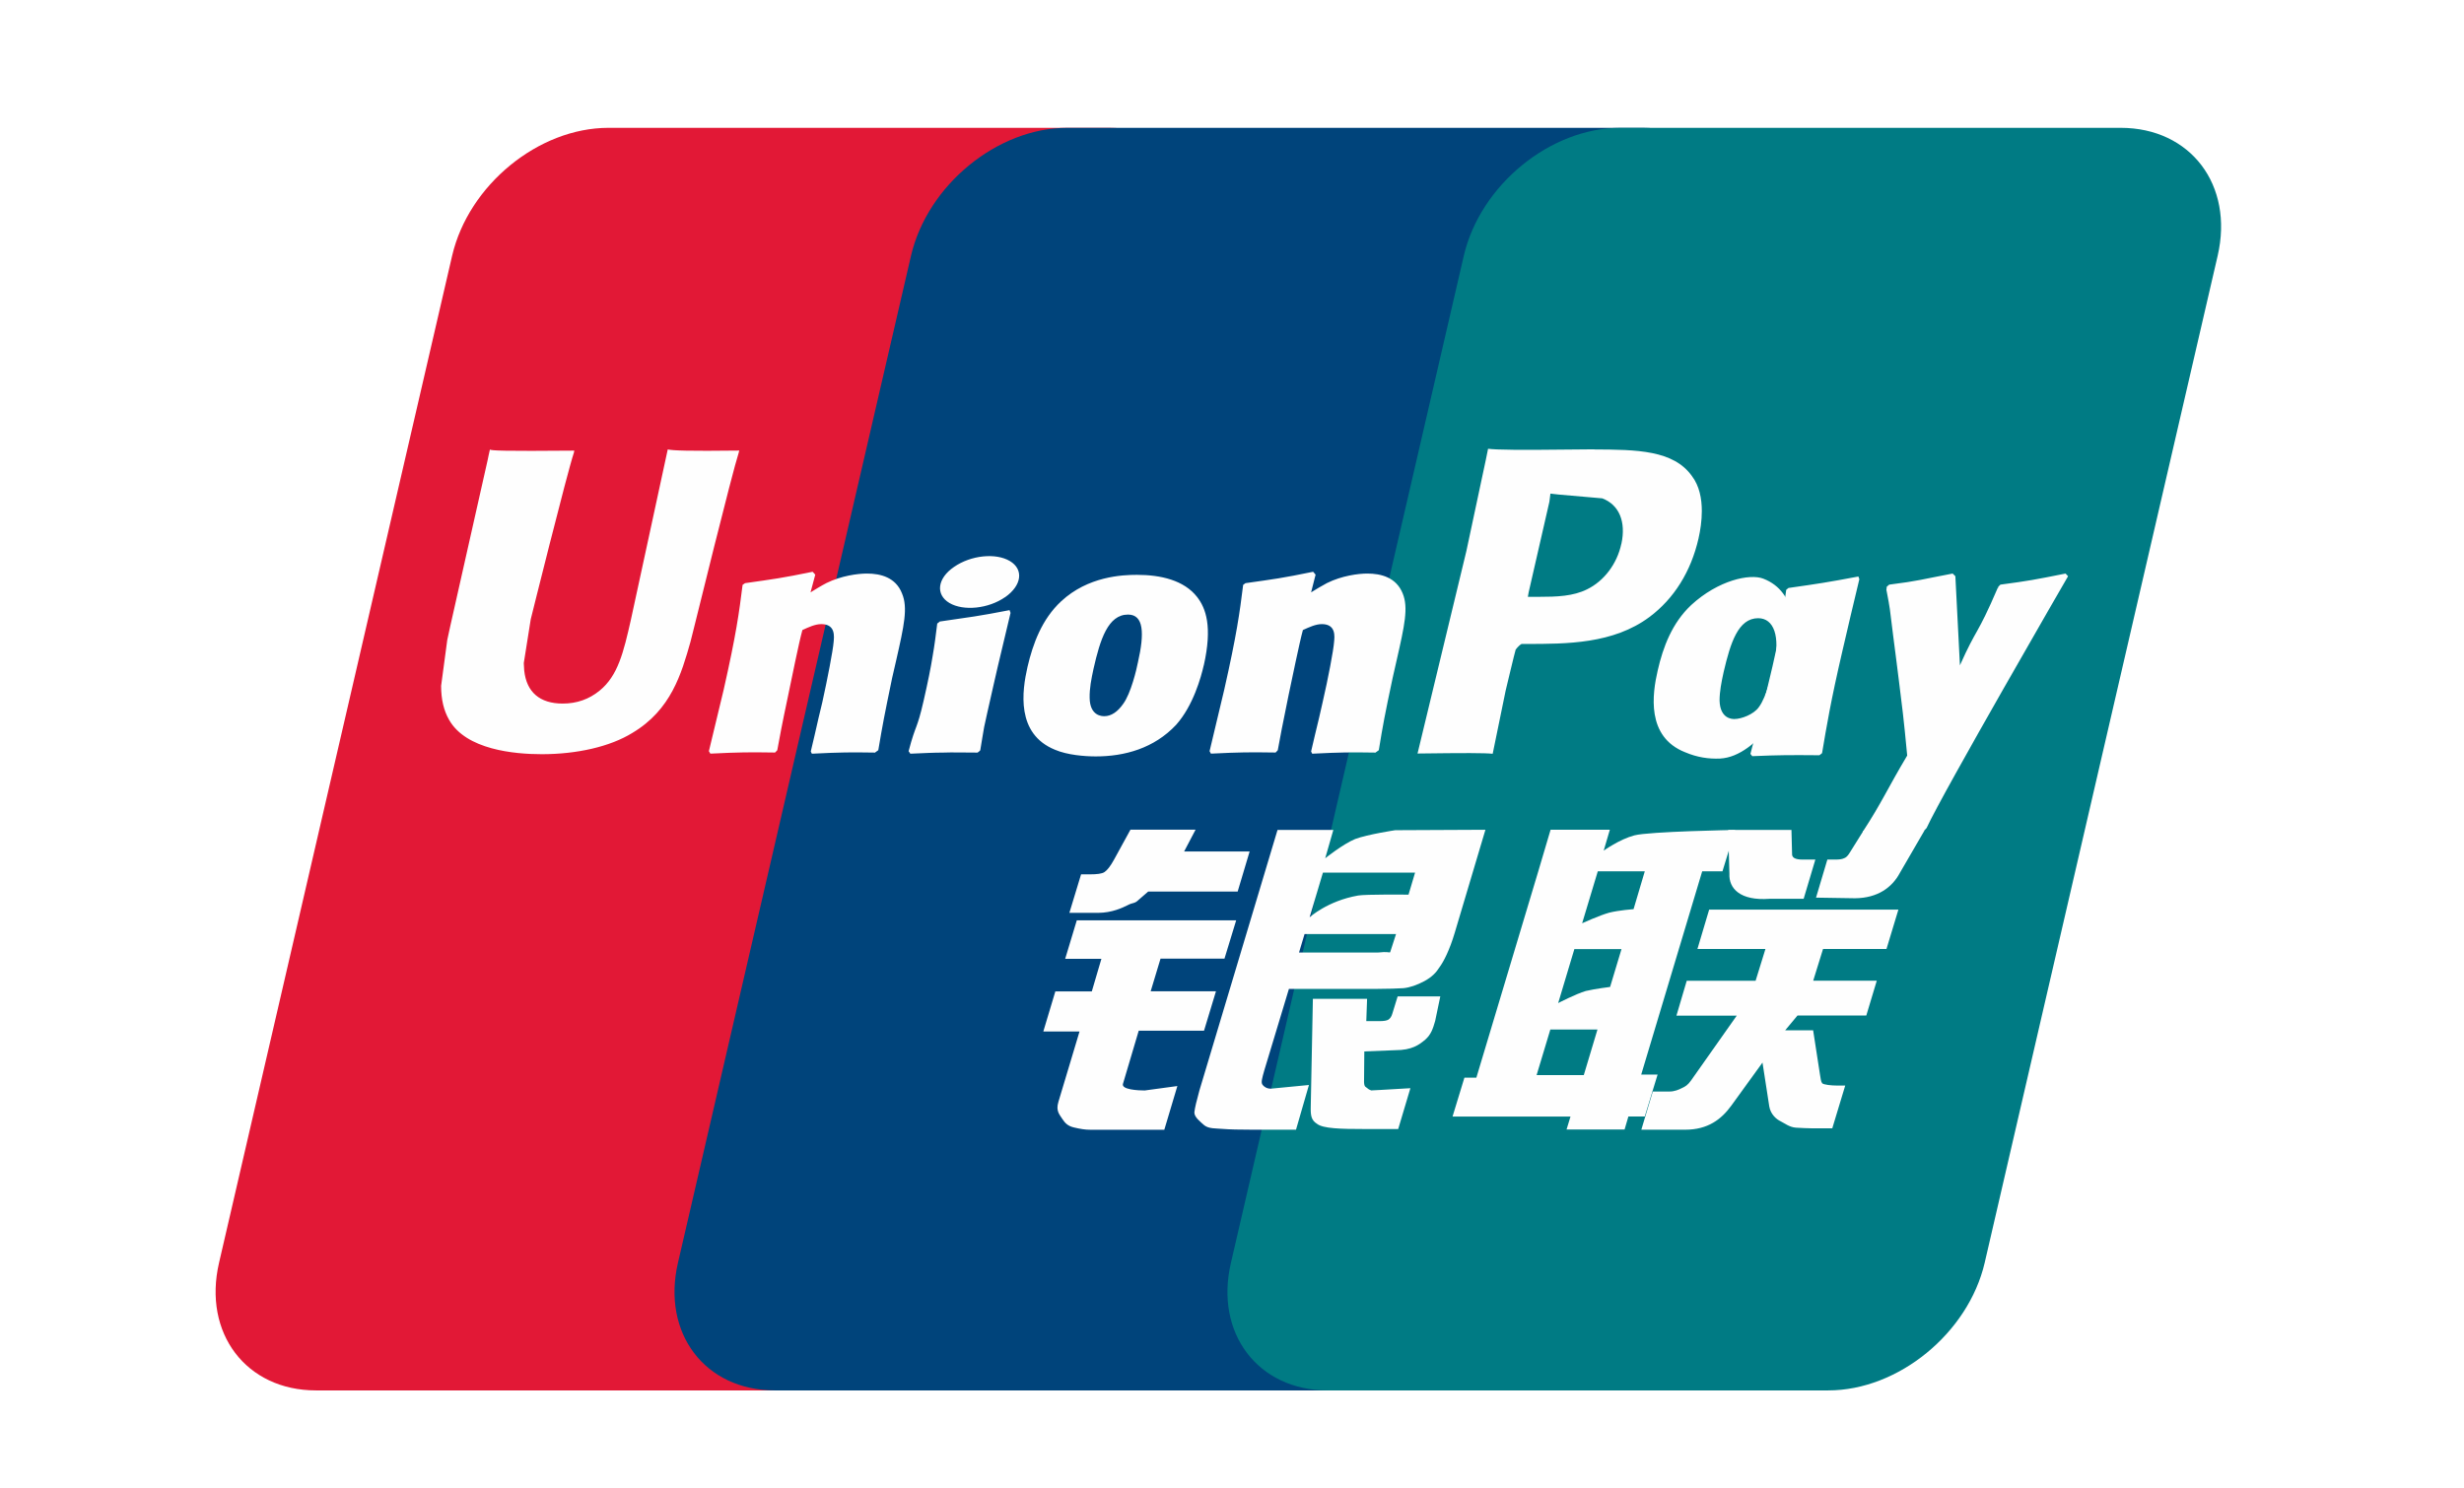
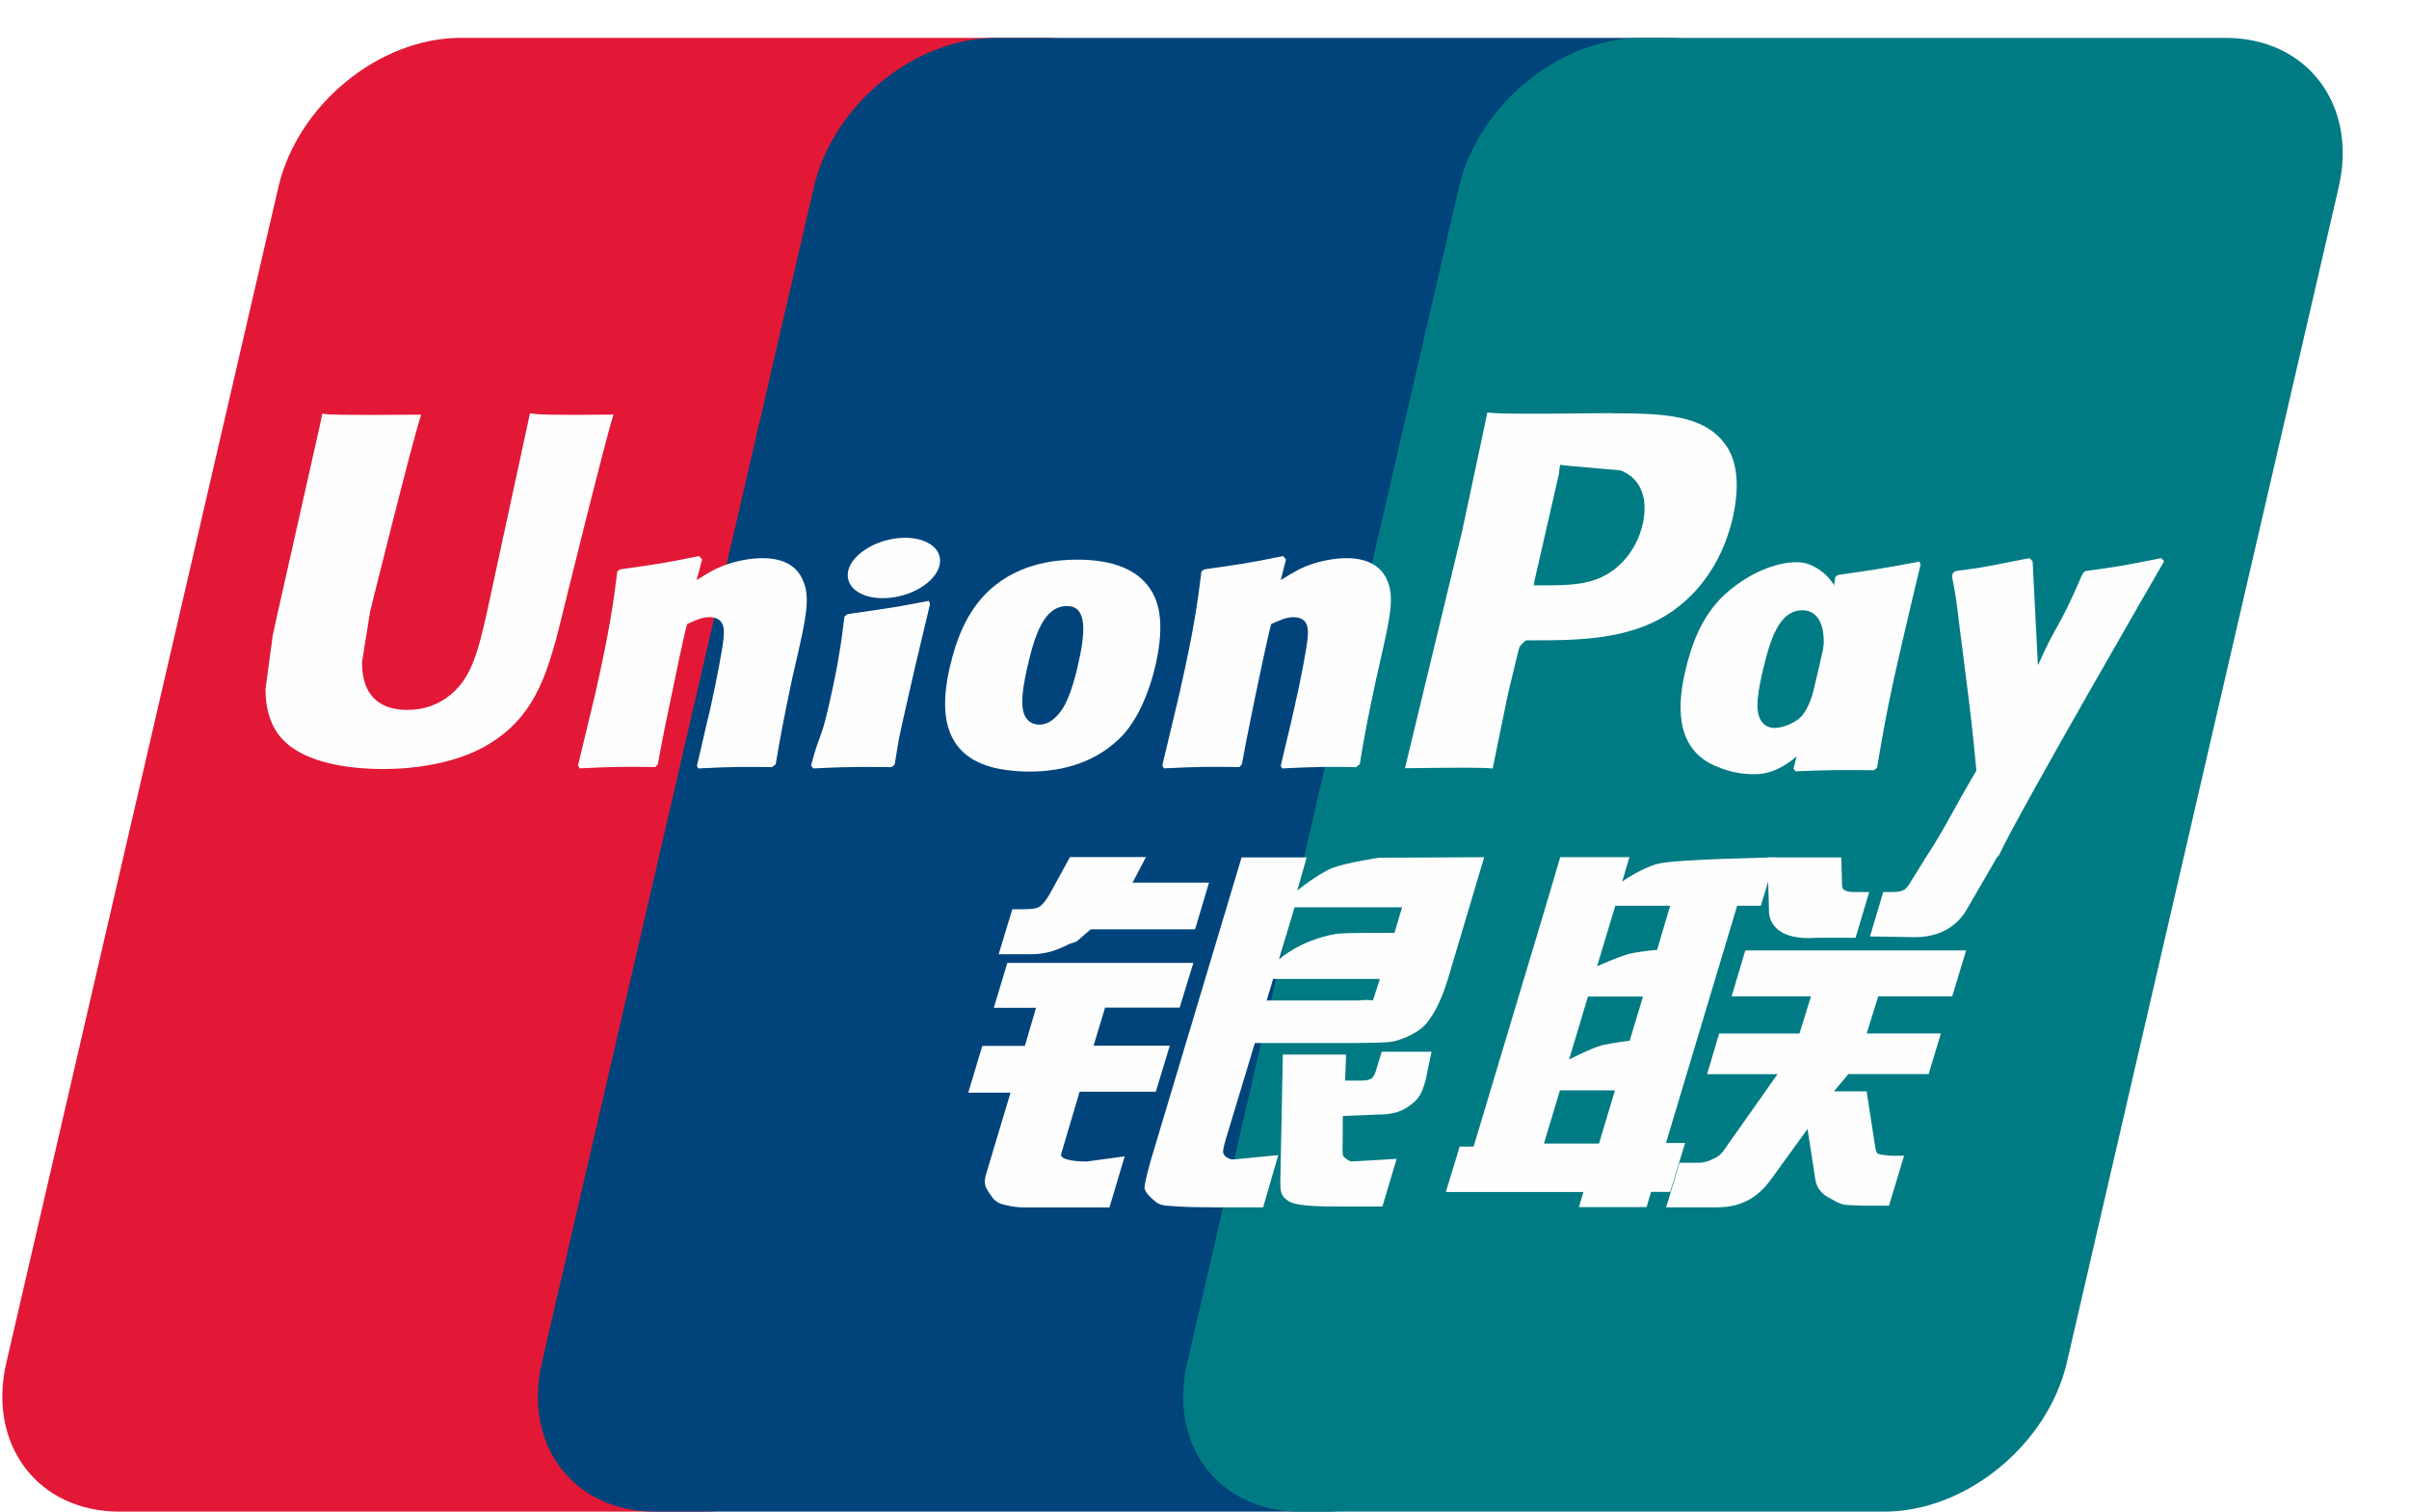
- <svg xmlns="http://www.w3.org/2000/svg" id="icon-unionpay" width="53" height="32" viewBox="0 0 40 24">
-   <path d="M9.877 2h8.126c1.135 0 1.84.93 1.575 2.077l-3.783 16.35c-.267 1.142-1.403 2.073-2.538 2.073H5.13c-1.134 0-1.84-.93-1.574-2.073L7.34 4.076C7.607 2.93 8.74 2 9.878 2z" style="fill: #E21836" />
-   <path d="M17.325 2h9.345c1.134 0 .623.93.356 2.077l-3.783 16.35c-.265 1.142-.182 2.073-1.32 2.073H12.58c-1.137 0-1.84-.93-1.574-2.073l3.783-16.35C15.056 2.93 16.19 2 17.324 2z" style="fill: #00447B" />
-   <path d="M26.3 2h8.126c1.136 0 1.84.93 1.575 2.077l-3.782 16.35c-.266 1.142-1.402 2.073-2.54 2.073h-8.122c-1.137 0-1.842-.93-1.574-2.073l3.78-16.35C24.03 2.93 25.166 2 26.303 2z" style="fill: #007B84" />
-   <path d="M27.633 14.072l-.99 3.3h.266l-.208.68h-.266l-.062.212h-.942l.064-.21H23.58l.193-.632h.194l1.005-3.35.2-.676h.962l-.1.34s.255-.184.498-.248c.242-.064 1.636-.088 1.636-.088l-.206.672h-.33zm-1.695 0l-.254.843s.285-.13.44-.172c.16-.04.395-.057.395-.057l.182-.614h-.764zm-.38 1.262l-.263.877s.29-.15.447-.196c.157-.037.396-.066.396-.066l.185-.614h-.766zm-.614 2.046h.767l.222-.74h-.765l-.223.74z" style="fill: #FEFEFE" />
-   <path d="M28.055 13.4h1.027l.01.385c-.005.065.05.096.17.096h.208l-.19.637h-.555c-.48.035-.662-.172-.65-.406l-.02-.71zM28.193 16.415h-.978l.167-.566H28.5l.16-.517h-1.104l.19-.638h3.072l-.193.638h-1.03l-.16.516h1.032l-.17.565H29.18l-.2.24h.454l.11.712c.013.07.014.116.036.147.023.026.158.038.238.038h.137l-.21.694h-.348c-.054 0-.133-.004-.243-.01-.105-.008-.18-.07-.25-.105-.064-.03-.16-.11-.182-.24l-.11-.712-.507.7c-.162.222-.38.39-.748.39h-.712l.186-.62h.273c.078 0 .15-.03.2-.056.052-.023.098-.05.15-.126l.74-1.05zM17.478 14.867h2.59l-.19.622H18.84l-.16.53h1.06l-.194.64h-1.06l-.256.863c-.03.095.25.108.353.108l.53-.072-.212.71h-1.193c-.096 0-.168-.013-.272-.037-.1-.023-.145-.07-.19-.138-.043-.07-.11-.128-.064-.278l.343-1.143h-.588l.195-.65h.592l.156-.53h-.588l.188-.623zM19.223 13.75h1.063l-.194.65H18.64l-.157.136c-.067.066-.09.038-.18.087-.08.04-.254.123-.477.123h-.466l.19-.625h.14c.118 0 .198-.01.238-.036.046-.03.098-.096.157-.203l.267-.487h1.057l-.187.356zM20.74 13.4h.905l-.132.46s.286-.23.487-.313c.2-.075.65-.143.65-.143l1.464-.007-.498 1.672c-.085.286-.183.472-.244.555-.055.087-.12.16-.248.23-.124.066-.236.104-.34.115-.096.007-.244.01-.45.012h-1.41l-.4 1.324c-.037.13-.055.194-.03.23.02.03.068.066.135.066l.62-.06-.21.726h-.698c-.22 0-.383-.004-.495-.013-.108-.01-.22 0-.295-.058-.065-.058-.164-.133-.162-.21.007-.073.037-.192.082-.356l1.268-4.23zm1.922 1.69h-1.484l-.09.3h1.283c.152-.018.184.004.196-.003l.096-.297zm-1.402-.272s.29-.266.786-.353c.112-.022.82-.015.82-.015l.106-.357h-1.496l-.216.725z" style="fill: #FEFEFE" />
-   <path d="M23.382 16.1l-.084.402c-.036.125-.067.22-.16.302-.1.084-.216.172-.488.172l-.502.02-.004.455c-.006.13.028.117.048.138.024.022.045.032.067.04l.157-.008.48-.028-.198.663h-.552c-.385 0-.67-.008-.765-.084-.092-.057-.105-.132-.103-.26l.035-1.77h.88l-.013.362h.212c.072 0 .12-.007.15-.026.027-.02.047-.048.06-.093l.087-.282h.692zM10.84 7.222c-.032.143-.596 2.763-.598 2.764-.12.53-.21.91-.508 1.152-.172.14-.37.21-.6.21-.37 0-.587-.185-.624-.537l-.007-.12.113-.712s.593-2.388.7-2.703c.002-.017.005-.026.007-.035-1.152.01-1.357 0-1.37-.018-.007.024-.037.173-.037.173l-.605 2.688-.05.23-.1.746c0 .22.042.4.13.553.275.485 1.06.557 1.504.557.573 0 1.11-.123 1.47-.345.63-.375.797-.962.944-1.48l.067-.267s.61-2.48.716-2.803c.003-.017.006-.026.01-.035-.835.01-1.08 0-1.16-.018zM14.21 12.144c-.407-.006-.55-.006-1.03.018l-.018-.036c.042-.182.087-.363.127-.548l.06-.25c.086-.39.173-.843.184-.98.007-.084.036-.29-.2-.29-.1 0-.203.048-.307.096-.058.207-.174.79-.23 1.055-.118.558-.126.62-.178.897l-.036.037c-.42-.006-.566-.006-1.05.018l-.024-.04c.08-.332.162-.668.24-.998.203-.9.25-1.245.307-1.702l.04-.028c.47-.067.585-.08 1.097-.185l.043.047-.077.287c.086-.052.168-.104.257-.15.242-.12.51-.155.658-.155.223 0 .468.062.57.323.098.232.034.52-.094 1.084l-.066.287c-.13.627-.152.743-.225 1.174l-.05.036zM15.87 12.144c-.245 0-.405-.006-.56 0-.153 0-.303.008-.532.018l-.013-.02-.015-.02c.062-.238.097-.322.128-.406.03-.084.06-.17.115-.41.072-.315.116-.535.147-.728.033-.187.052-.346.075-.53l.02-.014.02-.018c.244-.036.4-.057.56-.082.16-.024.32-.055.574-.103l.008.023.008.022c-.047.195-.094.39-.14.588-.047.197-.094.392-.137.587-.093.414-.13.57-.152.68-.02.105-.026.163-.063.377l-.022.02-.023.017zM19.542 10.728c.143-.633.033-.928-.108-1.11-.213-.273-.59-.36-.978-.36-.235 0-.793.023-1.23.43-.312.29-.458.687-.546 1.066-.088.387-.19 1.086.447 1.344.198.085.48.108.662.108.466 0 .945-.13 1.304-.513.278-.312.405-.775.448-.965zm-1.07-.046c-.02.106-.113.503-.24.673-.086.123-.19.198-.305.198-.033 0-.235 0-.238-.3-.003-.15.027-.304.063-.47.108-.478.236-.88.56-.88.255 0 .27.298.16.78zM29.536 12.187c-.493-.004-.635-.004-1.09.015l-.03-.037c.124-.472.248-.943.358-1.42.142-.62.175-.882.223-1.244l.037-.03c.49-.07.625-.09 1.135-.186l.015.044c-.093.388-.186.777-.275 1.166-.19.816-.258 1.23-.33 1.658l-.044.035z" style="fill: #FEFEFE" />
-   <path d="M29.77 10.784c.144-.63-.432-.056-.525-.264-.14-.323-.052-.98-.62-1.2-.22-.085-.732.025-1.17.428-.31.29-.458.683-.544 1.062-.088.38-.19 1.078.444 1.328.2.085.384.11.567.103.638-.034 1.124-1.002 1.483-1.386.277-.303.326.115.368-.07zm-.974-.047c-.024.1-.117.503-.244.67-.083.117-.283.192-.397.192-.032 0-.232 0-.24-.3 0-.146.03-.3.067-.467.11-.47.235-.87.56-.87.254 0 .363.293.254.774zM22.332 12.144c-.41-.006-.55-.006-1.03.018l-.018-.036c.04-.182.087-.363.13-.548l.057-.25c.09-.39.176-.843.186-.98.008-.084.036-.29-.198-.29-.1 0-.203.048-.308.096-.057.207-.175.79-.232 1.055-.115.558-.124.62-.176.897l-.035.037c-.42-.006-.566-.006-1.05.018l-.022-.04.238-.998c.203-.9.25-1.245.307-1.702l.038-.028c.472-.067.587-.08 1.098-.185l.04.047-.073.287c.084-.052.17-.104.257-.15.24-.12.51-.155.655-.155.224 0 .47.062.575.323.095.232.03.52-.098 1.084l-.065.287c-.133.627-.154.743-.225 1.174l-.05.036zM26.32 8.756c-.07.326-.282.603-.554.736-.225.114-.498.123-.78.123h-.183l.013-.074.336-1.468.01-.076.007-.058.132.015.71.062c.275.105.388.38.31.74zM25.88 7.22l-.34.003c-.883.01-1.238.006-1.383-.012l-.037.182-.315 1.478-.793 3.288c.77-.01 1.088-.01 1.22.004l.21-1.024s.153-.644.163-.667c0 0 .047-.066.096-.092h.07c.665 0 1.417 0 2.005-.437.4-.298.675-.74.797-1.274.03-.132.054-.29.054-.446 0-.205-.04-.41-.16-.568-.3-.423-.896-.43-1.588-.433zM33.572 9.28l-.04-.043c-.502.1-.594.118-1.058.18l-.034.034-.005.023-.003-.007c-.345.803-.334.63-.615 1.26-.003-.03-.003-.048-.004-.077l-.07-1.37-.044-.043c-.53.1-.542.118-1.03.18l-.04.034-.006.056.003.007c.06.315.047.244.108.738.03.244.065.49.093.73.05.4.077.6.134 1.21-.328.55-.408.757-.722 1.238l.017.044c.478-.018.587-.018.94-.018l.08-.088c.265-.578 2.295-4.085 2.295-4.085zM16.318 9.62c.27-.19.304-.45.076-.586-.23-.137-.634-.094-.906.095-.273.186-.304.45-.075.586.228.134.633.094.905-.096z" style="fill: #FEFEFE" />
-   <path d="M31.238 13.415l-.397.684c-.124.232-.357.407-.728.41l-.632-.01.184-.618h.124c.064 0 .11-.004.148-.022.03-.01.054-.035.08-.072l.233-.373h.988z" style="fill: #FEFEFE" />
+ <svg xmlns="http://www.w3.org/2000/svg" height="32" width="51" viewBox="0 0 750 471">
+   <g transform="translate(-78, -33) scale(22.4)">
+     <path d="M9.877 2h8.126c1.135 0 1.84.93 1.575 2.077l-3.783 16.35c-.267 1.142-1.403 2.073-2.538 2.073H5.13c-1.134 0-1.84-.93-1.574-2.073L7.34 4.076C7.607 2.93 8.74 2 9.878 2z" style="fill: #E21836" />
+     <path d="M17.325 2h9.345c1.134 0 .623.93.356 2.077l-3.783 16.35c-.265 1.142-.182 2.073-1.32 2.073H12.58c-1.137 0-1.84-.93-1.574-2.073l3.783-16.35C15.056 2.93 16.19 2 17.324 2z" style="fill: #00447B" />
+     <path d="M26.3 2h8.126c1.136 0 1.84.93 1.575 2.077l-3.782 16.35c-.266 1.142-1.402 2.073-2.54 2.073h-8.122c-1.137 0-1.842-.93-1.574-2.073l3.78-16.35C24.03 2.93 25.166 2 26.303 2z" style="fill: #007B84" />
+     <path d="M27.633 14.072l-.99 3.3h.266l-.208.68h-.266l-.062.212h-.942l.064-.21H23.58l.193-.632h.194l1.005-3.35.2-.676h.962l-.1.34s.255-.184.498-.248c.242-.064 1.636-.088 1.636-.088l-.206.672h-.33zm-1.695 0l-.254.843s.285-.13.44-.172c.16-.04.395-.057.395-.057l.182-.614h-.764zm-.38 1.262l-.263.877s.29-.15.447-.196c.157-.037.396-.066.396-.066l.185-.614h-.766zm-.614 2.046h.767l.222-.74h-.765l-.223.74z" style="fill: #FEFEFE" />
+     <path d="M28.055 13.4h1.027l.01.385c-.005.065.05.096.17.096h.208l-.19.637h-.555c-.48.035-.662-.172-.65-.406l-.02-.71zM28.193 16.415h-.978l.167-.566H28.5l.16-.517h-1.104l.19-.638h3.072l-.193.638h-1.03l-.16.516h1.032l-.17.565H29.18l-.2.24h.454l.11.712c.013.07.014.116.036.147.023.026.158.038.238.038h.137l-.21.694h-.348c-.054 0-.133-.004-.243-.01-.105-.008-.18-.07-.25-.105-.064-.03-.16-.11-.182-.24l-.11-.712-.507.7c-.162.222-.38.39-.748.39h-.712l.186-.62h.273c.078 0 .15-.03.2-.056.052-.023.098-.05.15-.126l.74-1.05zM17.478 14.867h2.59l-.19.622H18.84l-.16.53h1.06l-.194.64h-1.06l-.256.863c-.03.095.25.108.353.108l.53-.072-.212.71h-1.193c-.096 0-.168-.013-.272-.037-.1-.023-.145-.07-.19-.138-.043-.07-.11-.128-.064-.278l.343-1.143h-.588l.195-.65h.592l.156-.53h-.588l.188-.623zM19.223 13.75h1.063l-.194.65H18.64l-.157.136c-.067.066-.09.038-.18.087-.08.04-.254.123-.477.123h-.466l.19-.625h.14c.118 0 .198-.01.238-.036.046-.03.098-.096.157-.203l.267-.487h1.057l-.187.356zM20.74 13.4h.905l-.132.46s.286-.23.487-.313c.2-.075.65-.143.65-.143l1.464-.007-.498 1.672c-.085.286-.183.472-.244.555-.055.087-.12.16-.248.23-.124.066-.236.104-.34.115-.096.007-.244.01-.45.012h-1.41l-.4 1.324c-.037.13-.055.194-.03.23.02.03.068.066.135.066l.62-.06-.21.726h-.698c-.22 0-.383-.004-.495-.013-.108-.01-.22 0-.295-.058-.065-.058-.164-.133-.162-.21.007-.073.037-.192.082-.356l1.268-4.23zm1.922 1.69h-1.484l-.09.3h1.283c.152-.018.184.004.196-.003l.096-.297zm-1.402-.272s.29-.266.786-.353c.112-.022.82-.015.82-.015l.106-.357h-1.496l-.216.725z" style="fill: #FEFEFE" />
+     <path d="M23.382 16.1l-.084.402c-.036.125-.067.22-.16.302-.1.084-.216.172-.488.172l-.502.02-.004.455c-.006.13.028.117.048.138.024.022.045.032.067.04l.157-.008.48-.028-.198.663h-.552c-.385 0-.67-.008-.765-.084-.092-.057-.105-.132-.103-.26l.035-1.77h.88l-.013.362h.212c.072 0 .12-.007.15-.026.027-.02.047-.048.06-.093l.087-.282h.692zM10.84 7.222c-.032.143-.596 2.763-.598 2.764-.12.53-.21.91-.508 1.152-.172.14-.37.21-.6.21-.37 0-.587-.185-.624-.537l-.007-.12.113-.712s.593-2.388.7-2.703c.002-.017.005-.026.007-.035-1.152.01-1.357 0-1.37-.018-.007.024-.037.173-.037.173l-.605 2.688-.05.23-.1.746c0 .22.042.4.13.553.275.485 1.06.557 1.504.557.573 0 1.11-.123 1.47-.345.63-.375.797-.962.944-1.48l.067-.267s.61-2.48.716-2.803c.003-.017.006-.026.01-.035-.835.01-1.08 0-1.16-.018zM14.21 12.144c-.407-.006-.55-.006-1.03.018l-.018-.036c.042-.182.087-.363.127-.548l.06-.25c.086-.39.173-.843.184-.98.007-.084.036-.29-.2-.29-.1 0-.203.048-.307.096-.058.207-.174.79-.23 1.055-.118.558-.126.62-.178.897l-.036.037c-.42-.006-.566-.006-1.05.018l-.024-.04c.08-.332.162-.668.24-.998.203-.9.25-1.245.307-1.702l.04-.028c.47-.067.585-.08 1.097-.185l.043.047-.077.287c.086-.052.168-.104.257-.15.242-.12.51-.155.658-.155.223 0 .468.062.57.323.098.232.034.52-.094 1.084l-.066.287c-.13.627-.152.743-.225 1.174l-.05.036zM15.87 12.144c-.245 0-.405-.006-.56 0-.153 0-.303.008-.532.018l-.013-.02-.015-.02c.062-.238.097-.322.128-.406.03-.084.06-.17.115-.41.072-.315.116-.535.147-.728.033-.187.052-.346.075-.53l.02-.014.02-.018c.244-.036.4-.057.56-.082.16-.024.32-.055.574-.103l.008.023.008.022c-.047.195-.094.39-.14.588-.047.197-.094.392-.137.587-.093.414-.13.57-.152.68-.02.105-.026.163-.063.377l-.022.02-.023.017zM19.542 10.728c.143-.633.033-.928-.108-1.11-.213-.273-.59-.36-.978-.36-.235 0-.793.023-1.23.43-.312.29-.458.687-.546 1.066-.088.387-.19 1.086.447 1.344.198.085.48.108.662.108.466 0 .945-.13 1.304-.513.278-.312.405-.775.448-.965zm-1.07-.046c-.02.106-.113.503-.24.673-.086.123-.19.198-.305.198-.033 0-.235 0-.238-.3-.003-.15.027-.304.063-.47.108-.478.236-.88.56-.88.255 0 .27.298.16.78zM29.536 12.187c-.493-.004-.635-.004-1.09.015l-.03-.037c.124-.472.248-.943.358-1.42.142-.62.175-.882.223-1.244l.037-.03c.49-.07.625-.09 1.135-.186l.015.044c-.093.388-.186.777-.275 1.166-.19.816-.258 1.23-.33 1.658l-.044.035z" style="fill: #FEFEFE" />
+     <path d="M29.77 10.784c.144-.63-.432-.056-.525-.264-.14-.323-.052-.98-.62-1.2-.22-.085-.732.025-1.17.428-.31.29-.458.683-.544 1.062-.088.38-.19 1.078.444 1.328.2.085.384.11.567.103.638-.034 1.124-1.002 1.483-1.386.277-.303.326.115.368-.07zm-.974-.047c-.024.1-.117.503-.244.67-.083.117-.283.192-.397.192-.032 0-.232 0-.24-.3 0-.146.03-.3.067-.467.11-.47.235-.87.56-.87.254 0 .363.293.254.774zM22.332 12.144c-.41-.006-.55-.006-1.03.018l-.018-.036c.04-.182.087-.363.13-.548l.057-.25c.09-.39.176-.843.186-.98.008-.084.036-.29-.198-.29-.1 0-.203.048-.308.096-.057.207-.175.79-.232 1.055-.115.558-.124.62-.176.897l-.035.037c-.42-.006-.566-.006-1.05.018l-.022-.04.238-.998c.203-.9.25-1.245.307-1.702l.038-.028c.472-.067.587-.08 1.098-.185l.04.047-.073.287c.084-.052.17-.104.257-.15.24-.12.51-.155.655-.155.224 0 .47.062.575.323.095.232.03.52-.098 1.084l-.065.287c-.133.627-.154.743-.225 1.174l-.05.036zM26.32 8.756c-.07.326-.282.603-.554.736-.225.114-.498.123-.78.123h-.183l.013-.074.336-1.468.01-.076.007-.058.132.015.71.062c.275.105.388.38.31.74zM25.88 7.22l-.34.003c-.883.01-1.238.006-1.383-.012l-.037.182-.315 1.478-.793 3.288c.77-.01 1.088-.01 1.22.004l.21-1.024s.153-.644.163-.667c0 0 .047-.066.096-.092h.07c.665 0 1.417 0 2.005-.437.4-.298.675-.74.797-1.274.03-.132.054-.29.054-.446 0-.205-.04-.41-.16-.568-.3-.423-.896-.43-1.588-.433zM33.572 9.28l-.04-.043c-.502.1-.594.118-1.058.18l-.034.034-.005.023-.003-.007c-.345.803-.334.63-.615 1.26-.003-.03-.003-.048-.004-.077l-.07-1.37-.044-.043c-.53.1-.542.118-1.03.18l-.04.034-.006.056.003.007c.06.315.047.244.108.738.03.244.065.49.093.73.05.4.077.6.134 1.21-.328.55-.408.757-.722 1.238l.017.044c.478-.018.587-.018.94-.018l.08-.088c.265-.578 2.295-4.085 2.295-4.085zM16.318 9.62c.27-.19.304-.45.076-.586-.23-.137-.634-.094-.906.095-.273.186-.304.45-.075.586.228.134.633.094.905-.096z" style="fill: #FEFEFE" />
+     <path d="M31.238 13.415l-.397.684c-.124.232-.357.407-.728.41l-.632-.01.184-.618h.124c.064 0 .11-.004.148-.022.03-.01.054-.035.08-.072l.233-.373h.988z" style="fill: #FEFEFE" />
+   </g>
</svg>
